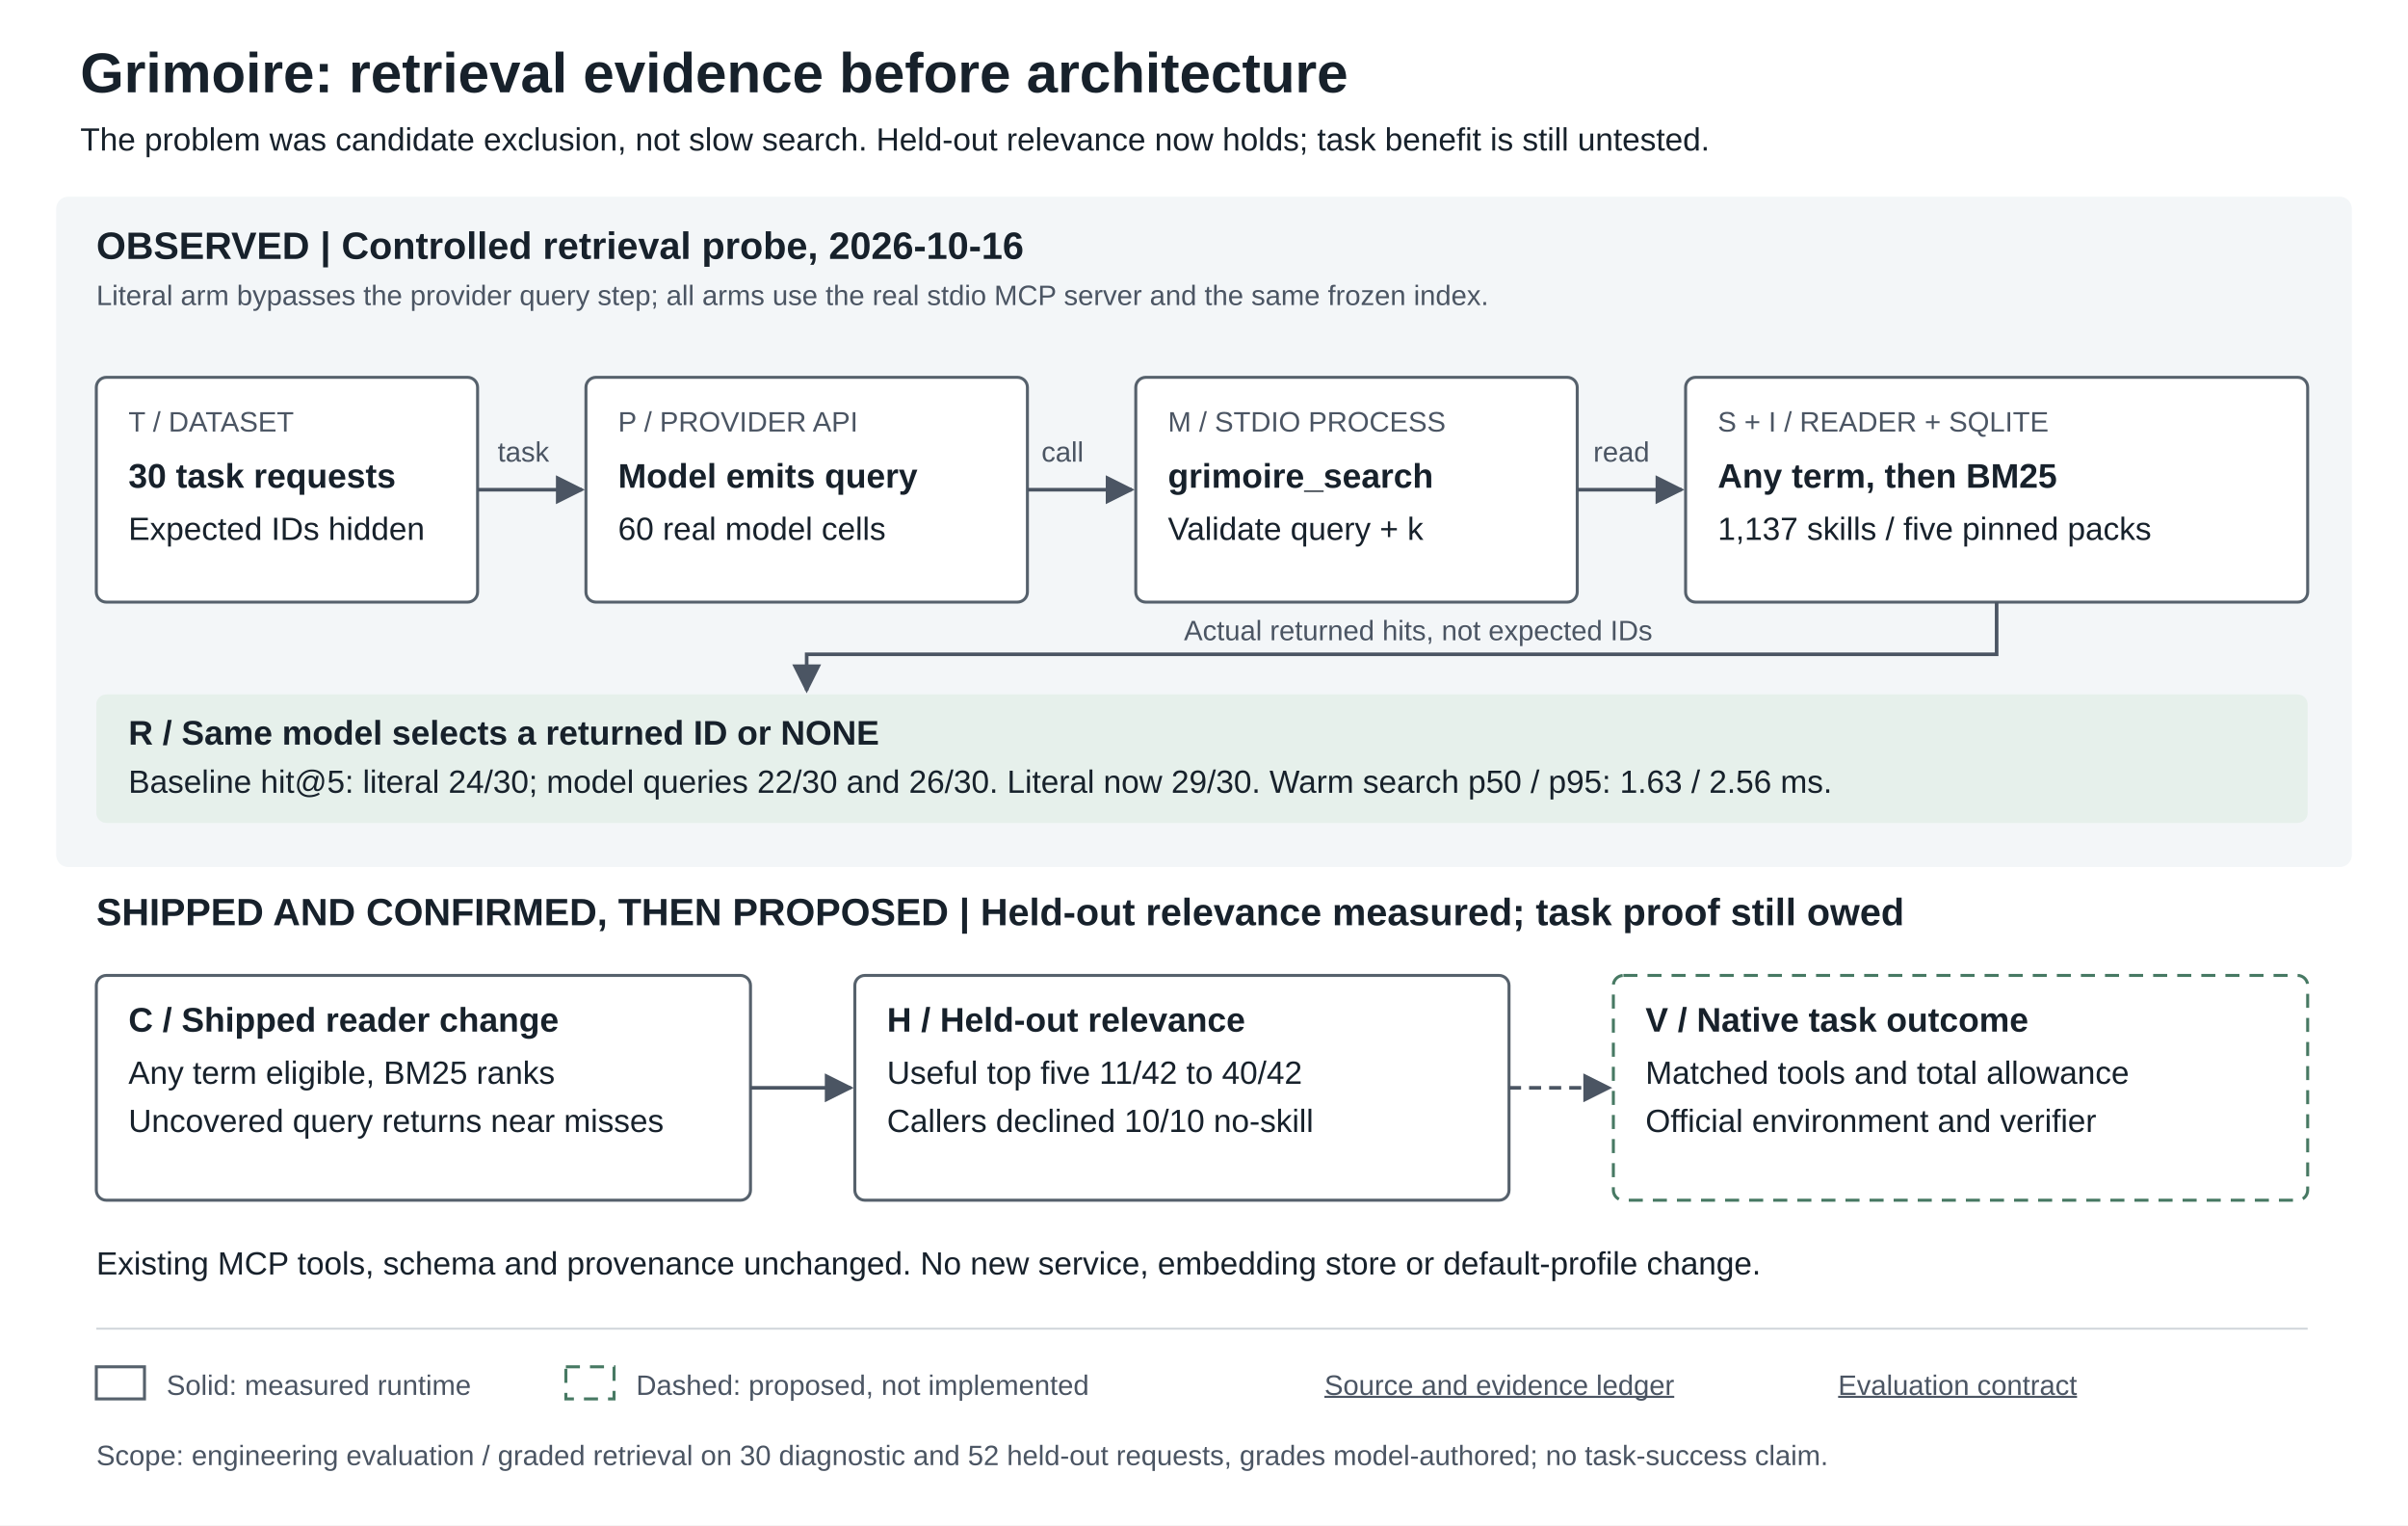
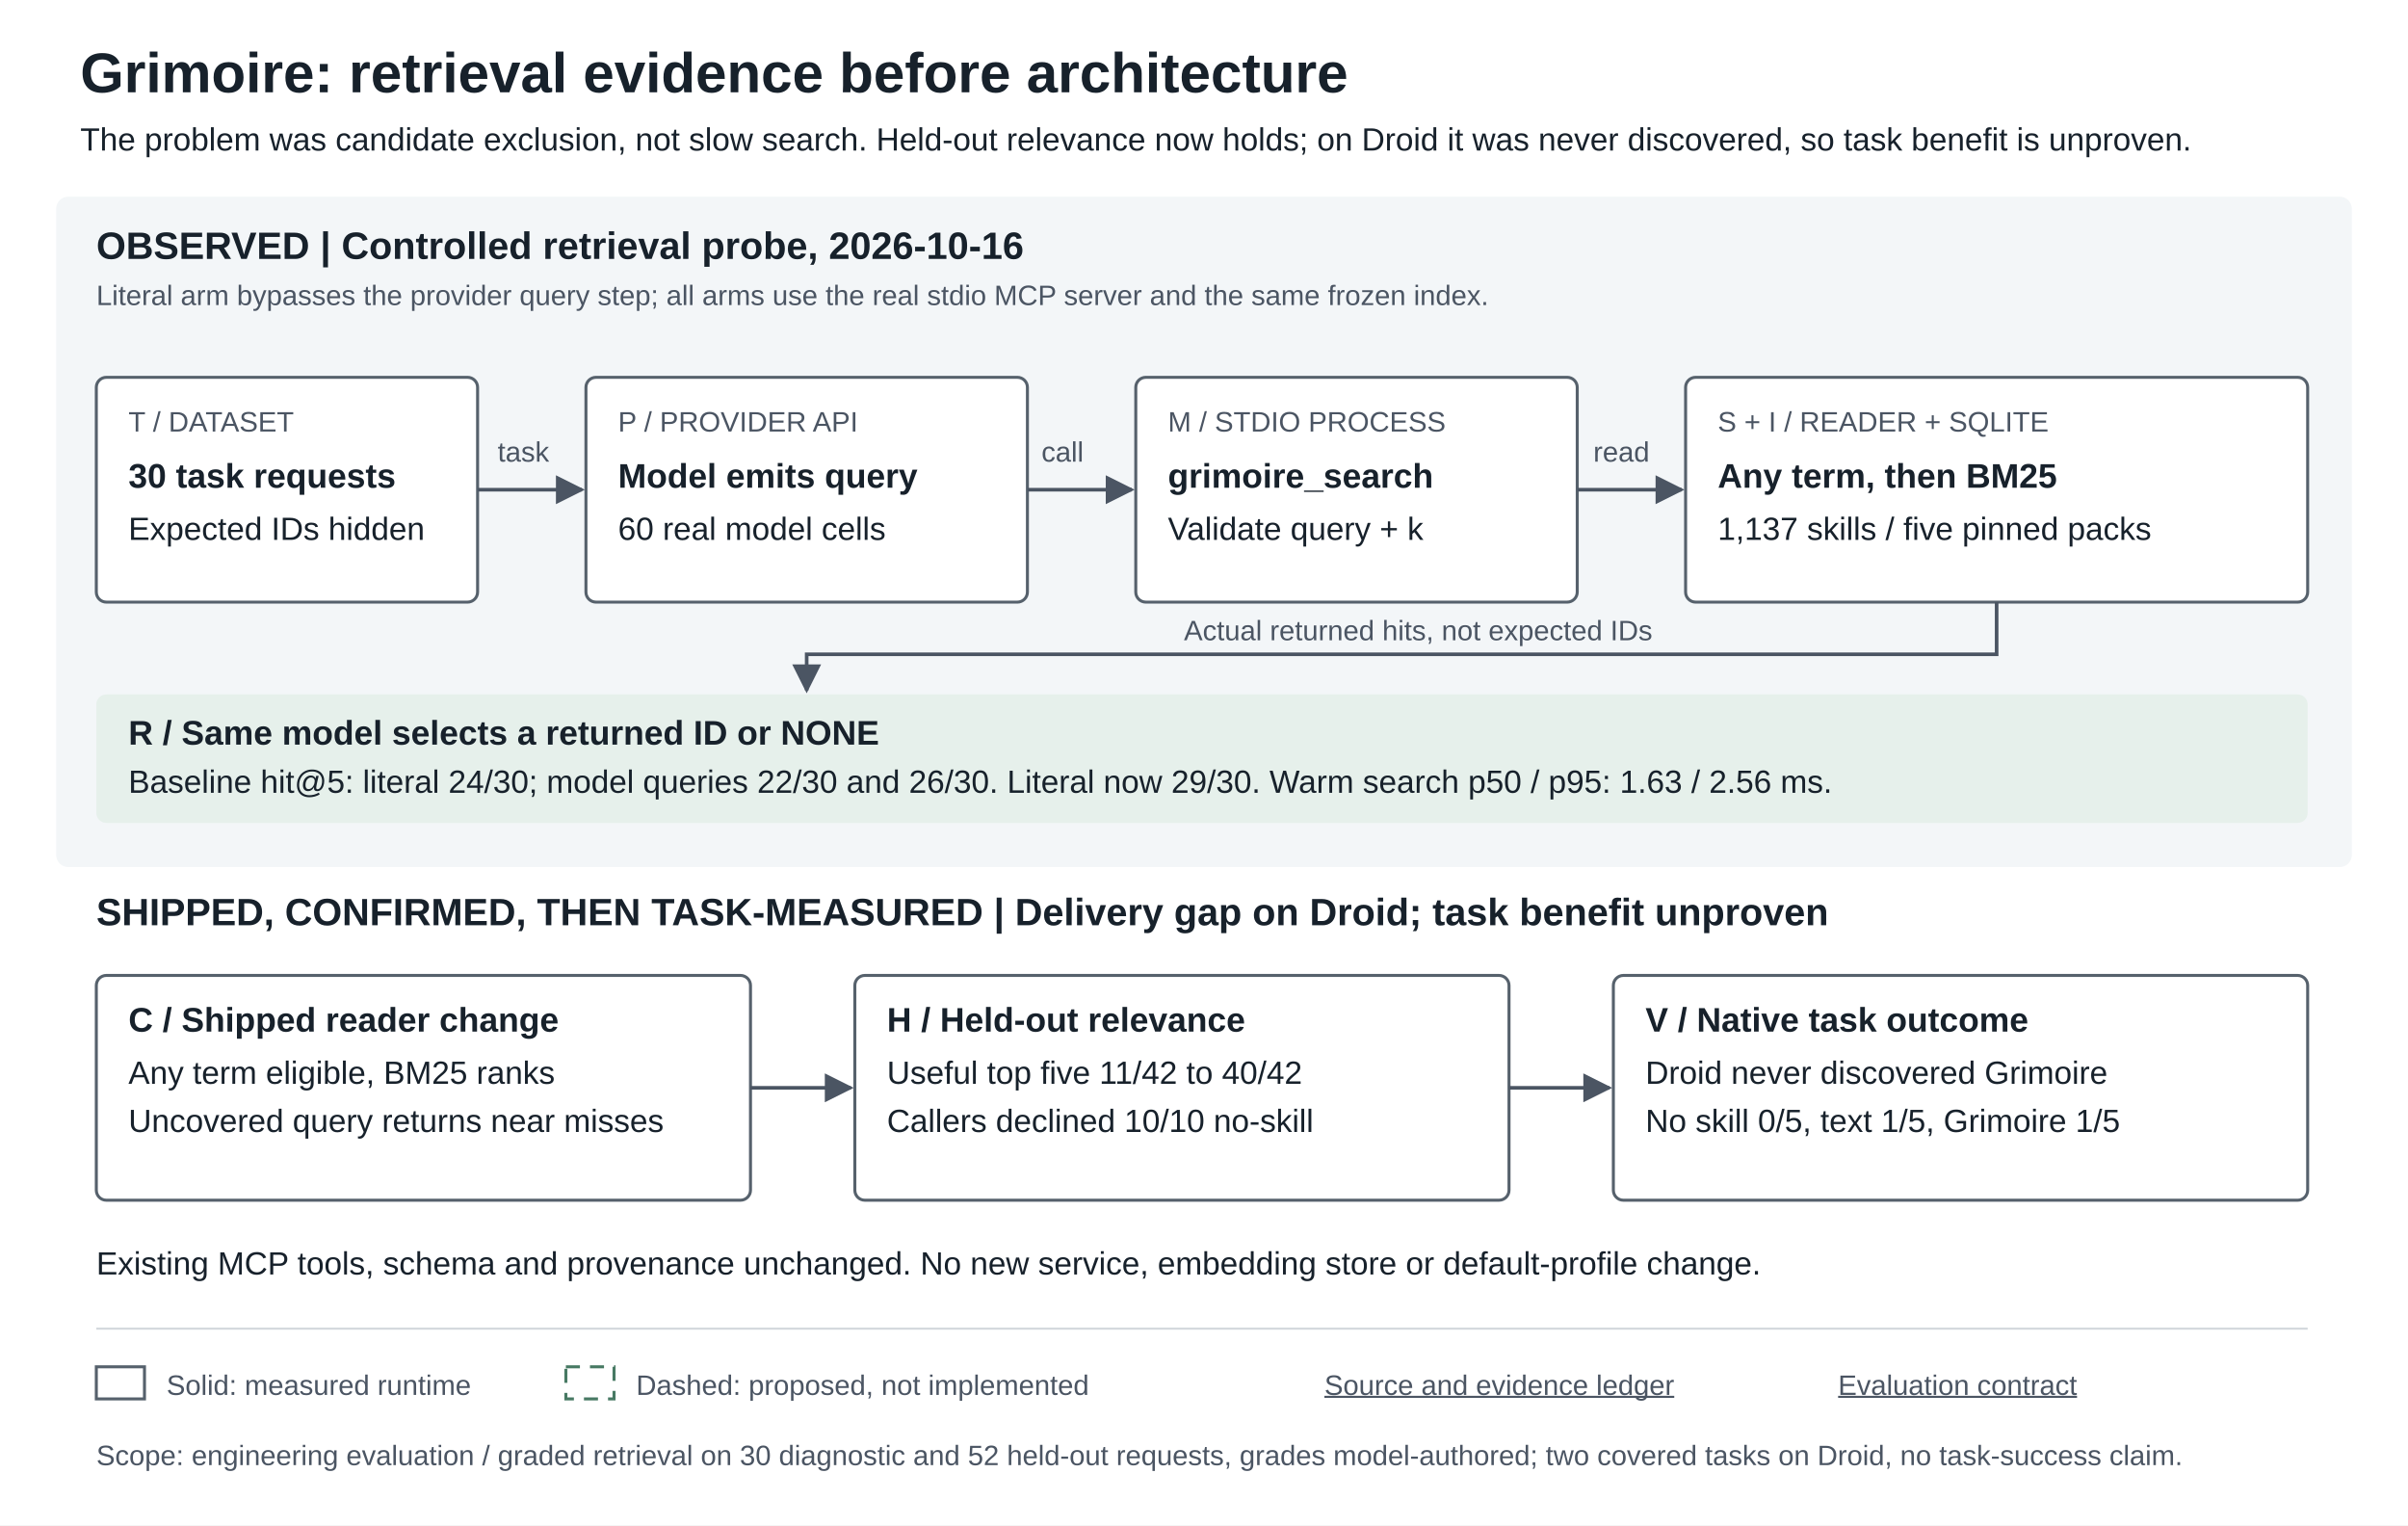
<svg xmlns="http://www.w3.org/2000/svg" width="1200" height="760" viewBox="0 0 1200 760" role="img" aria-labelledby="title desc">
  <defs>
    <marker id="arrow" viewBox="0 0 10 10" refX="9" refY="5" markerWidth="8" markerHeight="8" orient="auto-start-reverse">
      <path d="M0 0 L10 5 L0 10 Z" fill="#4b5563" />
    </marker>
    <style>
      text {font-family:Arial,Helvetica,sans-serif;letter-spacing:0;fill:#17212b}
      .title {font-size:28px;font-weight:700}.section {font-size:19px;font-weight:700}
      .label {font-size:17px;font-weight:700}.body {font-size:16px}.small {font-size:14px;fill:#4b5563}
      .node {fill:#fff;stroke:#56616c;stroke-width:1.5}.proposed {fill:#fff;stroke:#477963;stroke-width:1.5;stroke-dasharray:7 5}
      .edge {fill:none;stroke:#4b5563;stroke-width:1.8;marker-end:url(#arrow)}
    </style>
  </defs>
  <rect width="1200" height="760" fill="#fff" />
  <text x="40" y="46" class="title">Grimoire: retrieval evidence before architecture</text>
-   <text x="40" y="75" class="body">The problem was candidate exclusion, not slow search. Held-out relevance now holds; task benefit is still untested.</text>
+   <text x="40" y="75" class="body">The problem was candidate exclusion, not slow search. Held-out relevance now holds; on Droid it was never discovered, so task benefit is unproven.</text>
  <rect x="28" y="98" width="1144" height="334" rx="6" fill="#f3f6f8" />
  <text x="48" y="129" class="section">OBSERVED | Controlled retrieval probe, 2026-10-16</text>
  <text x="48" y="152" class="small">Literal arm bypasses the provider query step; all arms use the real stdio MCP server and the same frozen index.</text>
  <rect x="48" y="188" width="190" height="112" rx="5" class="node" />
  <text x="64" y="215" class="small">T / DATASET</text>
  <text x="64" y="243" class="label">30 task requests</text>
  <text x="64" y="269" class="body">Expected IDs hidden</text>
  <path d="M238 244 H290" class="edge" />
  <text x="248" y="230" class="small">task</text>
  <rect x="292" y="188" width="220" height="112" rx="5" class="node" />
  <text x="308" y="215" class="small">P / PROVIDER API</text>
  <text x="308" y="243" class="label">Model emits query</text>
  <text x="308" y="269" class="body">60 real model cells</text>
  <path d="M512 244 H564" class="edge" />
  <text x="519" y="230" class="small">call</text>
  <a href="../../mcps/grimoire/src/contract.ts">
    <rect x="566" y="188" width="220" height="112" rx="5" class="node" />
    <text x="582" y="215" class="small">M / STDIO PROCESS</text>
    <text x="582" y="243" class="label">grimoire_search</text>
    <text x="582" y="269" class="body">Validate query + k</text>
  </a>
  <path d="M786 244 H838" class="edge" />
  <text x="794" y="230" class="small">read</text>
  <a href="../../mcps/grimoire/src/store.ts">
    <rect x="840" y="188" width="310" height="112" rx="5" class="node" />
    <text x="856" y="215" class="small">S + I / READER + SQLITE</text>
    <text x="856" y="243" class="label">Any term, then BM25</text>
    <text x="856" y="269" class="body">1,137 skills / five pinned packs</text>
  </a>
  <path d="M995 300 V326 H402 V344" class="edge" />
  <text x="590" y="319" class="small">Actual returned hits, not expected IDs</text>
  <rect x="48" y="346" width="1102" height="64" rx="5" fill="#e6f0eb" />
  <text x="64" y="371" class="label">R / Same model selects a returned ID or NONE</text>
  <text x="64" y="395" class="body">Baseline hit@5: literal 24/30; model queries 22/30 and 26/30. Literal now 29/30. Warm search p50 / p95: 1.63 / 2.56 ms.</text>
-   <text x="48" y="461" class="section">SHIPPED AND CONFIRMED, THEN PROPOSED | Held-out relevance measured; task proof still owed</text>
+   <text x="48" y="461" class="section">SHIPPED, CONFIRMED, THEN TASK-MEASURED | Delivery gap on Droid; task benefit unproven</text>
  <rect x="48" y="486" width="326" height="112" rx="5" class="node" />
  <text x="64" y="514" class="label">C / Shipped reader change</text>
  <text x="64" y="540" class="body">Any term eligible, BM25 ranks</text>
  <text x="64" y="564" class="body">Uncovered query returns near misses</text>
  <path d="M374 542 H424" class="edge" />
  <rect x="426" y="486" width="326" height="112" rx="5" class="node" />
  <text x="442" y="514" class="label">H / Held-out relevance</text>
  <text x="442" y="540" class="body">Useful top five 11/42 to 40/42</text>
  <text x="442" y="564" class="body">Callers declined 10/10 no-skill</text>
-   <path d="M752 542 H802" class="edge" stroke-dasharray="6 4" />
-   <rect x="804" y="486" width="346" height="112" rx="5" class="proposed" />
+   <path d="M752 542 H802" class="edge" />
+   <rect x="804" y="486" width="346" height="112" rx="5" class="node" />
  <text x="820" y="514" class="label">V / Native task outcome</text>
-   <text x="820" y="540" class="body">Matched tools and total allowance</text>
-   <text x="820" y="564" class="body">Official environment and verifier</text>
+   <text x="820" y="540" class="body">Droid never discovered Grimoire</text>
+   <text x="820" y="564" class="body">No skill 0/5, text 1/5, Grimoire 1/5</text>
  <text x="48" y="635" class="body">Existing MCP tools, schema and provenance unchanged. No new service, embedding store or default-profile change.</text>
  <line x1="48" y1="662" x2="1150" y2="662" stroke="#d2d7dc" />
  <rect x="48" y="681" width="24" height="16" class="node" />
  <text x="83" y="695" class="small">Solid: measured runtime</text>
  <rect x="282" y="681" width="24" height="16" class="proposed" />
  <text x="317" y="695" class="small">Dashed: proposed, not implemented</text>
  <a href="evidence.md">
    <text x="660" y="695" class="small" text-decoration="underline">Source and evidence ledger</text>
  </a>
  <a href="../contracts/grimoire-evaluation.md">
    <text x="916" y="695" class="small" text-decoration="underline">Evaluation contract</text>
  </a>
-   <text x="48" y="730" class="small">Scope: engineering evaluation / graded retrieval on 30 diagnostic and 52 held-out requests, grades model-authored; no task-success claim.</text>
+   <text x="48" y="730" class="small">Scope: engineering evaluation / graded retrieval on 30 diagnostic and 52 held-out requests, grades model-authored; two covered tasks on Droid, no task-success claim.</text>
</svg>
